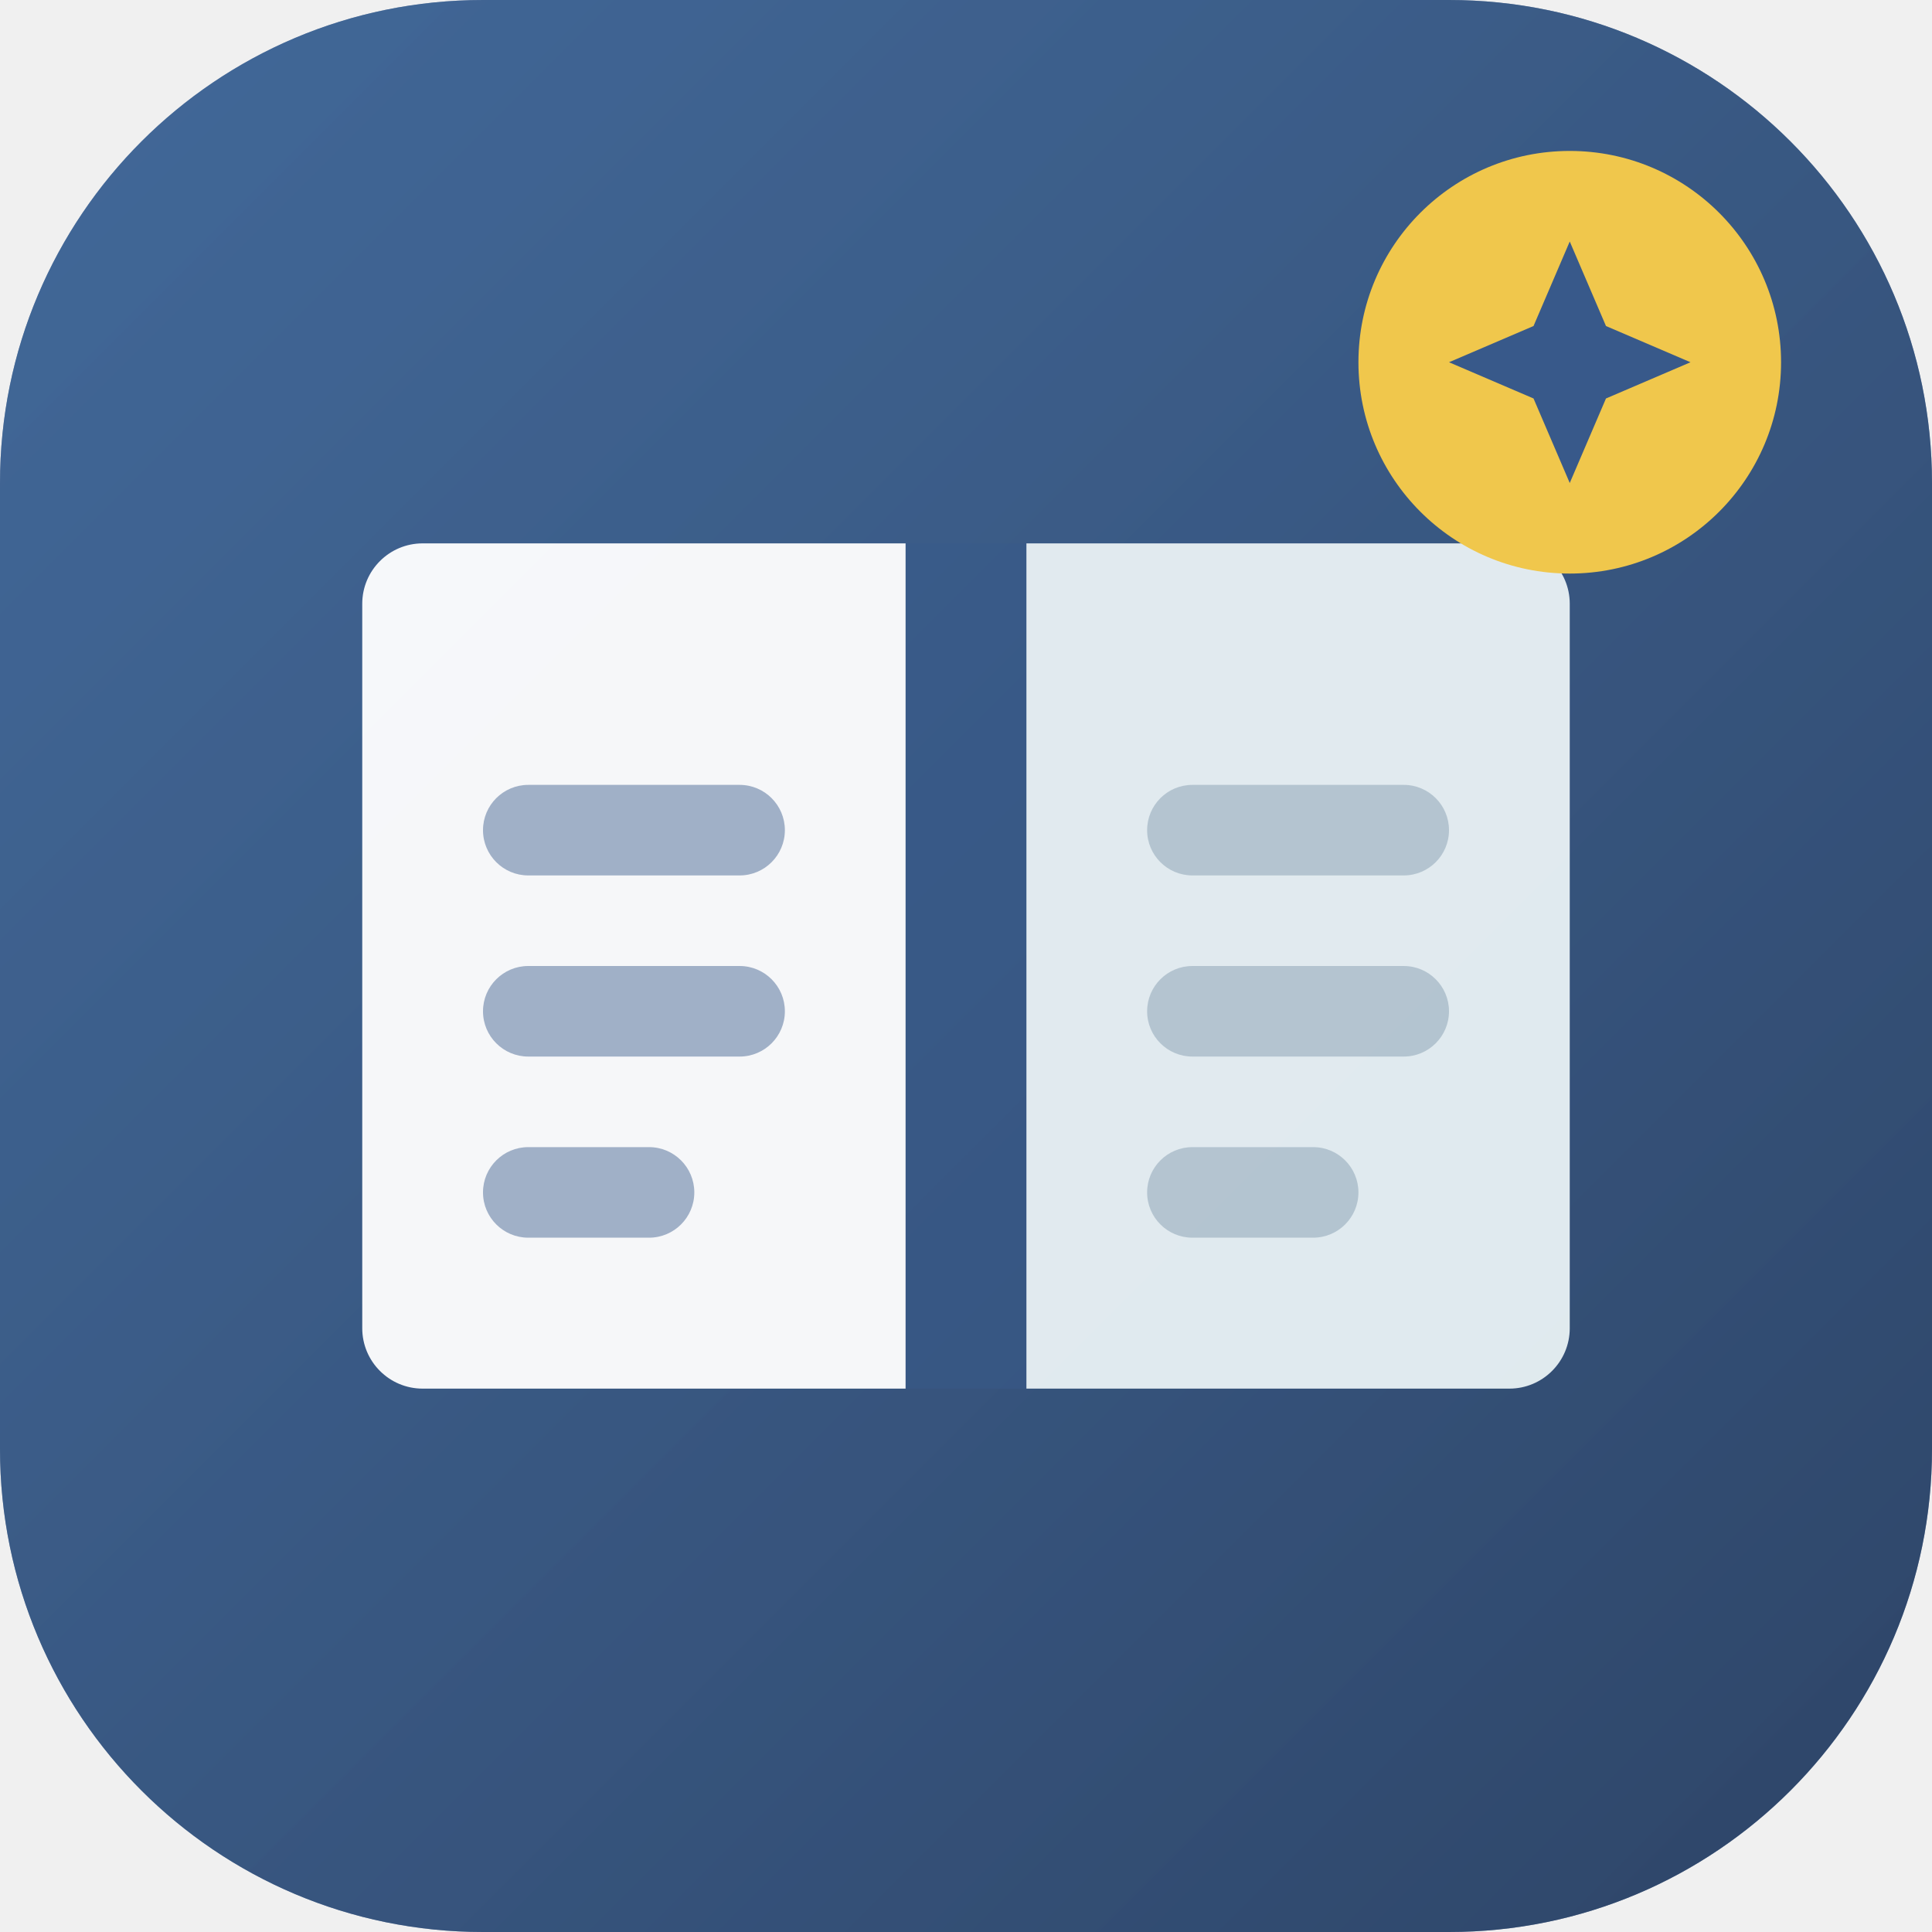
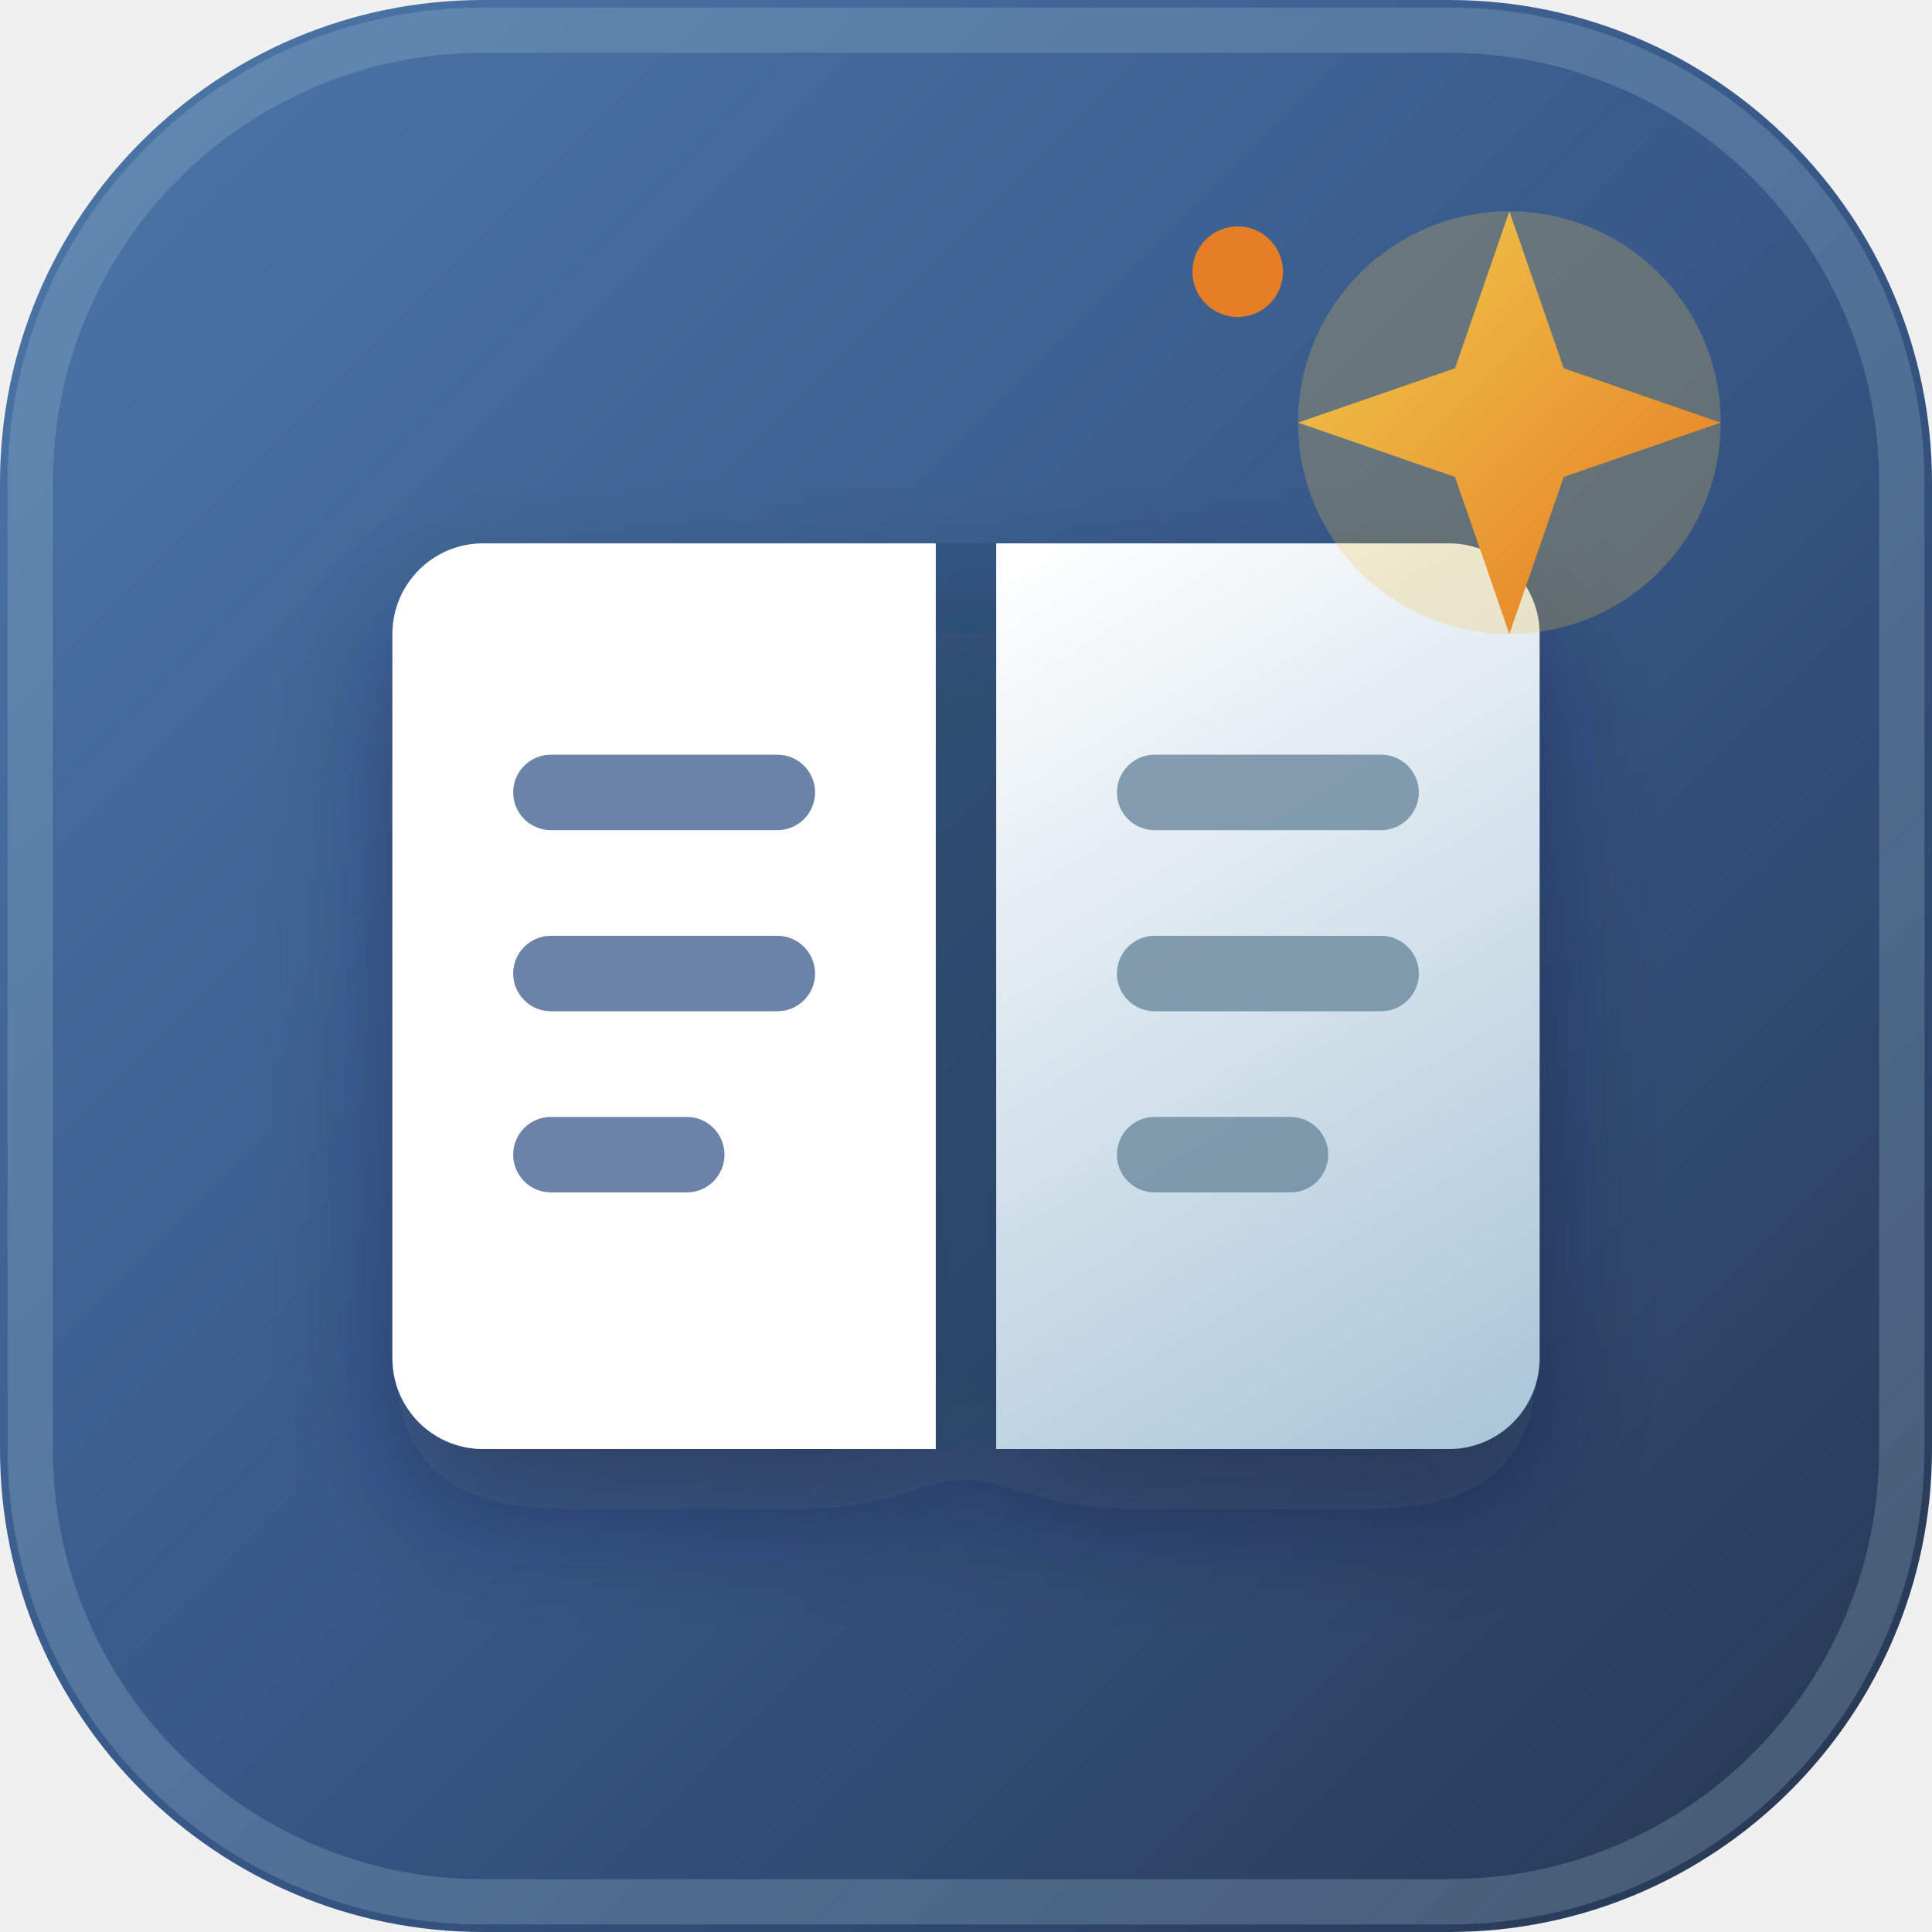
- <svg xmlns="http://www.w3.org/2000/svg" viewBox="0 0 32 32" fill="none">
-   <rect width="32" height="32" rx="8" fill="#38598A" />
-   <rect width="32" height="32" rx="8" fill="url(#chambrayGrad)" />
+ <svg xmlns="http://www.w3.org/2000/svg" viewBox="0 0 64 64" fill="none">
  <defs>
-     <linearGradient id="chambrayGrad" x1="0" y1="0" x2="32" y2="32" gradientUnits="userSpaceOnUse">
-       <stop offset="0%" stop-color="#4C78A8" stop-opacity="0.5" />
-       <stop offset="100%" stop-color="#26364F" stop-opacity="0.6" />
+     <linearGradient id="bgGrad" x1="0" y1="0" x2="64" y2="64" gradientUnits="userSpaceOnUse">
+       <stop offset="0%" stop-color="#4C78A8" />
+       <stop offset="50%" stop-color="#38598A" />
+       <stop offset="100%" stop-color="#26364F" />
    </linearGradient>
+     <linearGradient id="rightPageGrad" x1="34" y1="18" x2="52" y2="48" gradientUnits="userSpaceOnUse">
+       <stop offset="0%" stop-color="#FFFFFF" />
+       <stop offset="100%" stop-color="#A7C4D7" />
+     </linearGradient>
+     <linearGradient id="sparkGrad" x1="44" y1="8" x2="56" y2="20" gradientUnits="userSpaceOnUse">
+       <stop offset="0%" stop-color="#F0C74C" />
+       <stop offset="100%" stop-color="#E57E24" />
+     </linearGradient>
+     <filter id="bookShadow" x="8" y="14" width="48" height="40" filterUnits="userSpaceOnUse">
+       <feDropShadow dx="0" dy="2" stdDeviation="2" flood-color="#182233" flood-opacity="0.35" />
+     </filter>
  </defs>
-   <path d="M6 10C6 9.448 6.448 9 7 9H15V23H7C6.448 23 6 22.552 6 22V10Z" fill="white" opacity="0.95" />
-   <path d="M17 9H25C25.552 9 26 9.448 26 10V22C26 22.552 25.552 23 25 23H17V9Z" fill="#E9F1F5" opacity="0.95" />
-   <rect x="15" y="9" width="2" height="14" fill="#38598A" opacity="0.5" />
-   <rect x="8" y="13" width="5" height="1.5" rx="0.75" fill="#38598A" opacity="0.45" />
-   <rect x="8" y="16" width="5" height="1.5" rx="0.75" fill="#38598A" opacity="0.45" />
-   <rect x="8" y="19" width="3.5" height="1.5" rx="0.75" fill="#38598A" opacity="0.45" />
-   <rect x="19" y="13" width="5" height="1.5" rx="0.75" fill="#718DA2" opacity="0.4" />
-   <rect x="19" y="16" width="5" height="1.5" rx="0.75" fill="#718DA2" opacity="0.4" />
-   <rect x="19" y="19" width="3.5" height="1.5" rx="0.75" fill="#718DA2" opacity="0.4" />
-   <circle cx="26" cy="6" r="3.5" fill="#F0C74C" />
-   <path d="M26 4L26.6 5.4L28 6L26.6 6.6L26 8L25.4 6.6L24 6L25.4 5.4L26 4Z" fill="#38598A" />
+   <rect width="64" height="64" rx="16" fill="url(#bgGrad)" />
+   <rect x="1" y="1" width="62" height="62" rx="15" stroke="#A7C4D7" stroke-width="1.5" stroke-opacity="0.25" />
+   <g filter="url(#bookShadow)">
+     <path d="M13 21C13 19.343 14.343 18 16 18H31V48H16C14.343 48 13 46.657 13 45V21Z" fill="#FFFFFF" />
+     <rect x="17" y="25" width="10" height="2.5" rx="1.25" fill="#38598A" fill-opacity="0.75" />
+     <rect x="17" y="31" width="10" height="2.5" rx="1.25" fill="#38598A" fill-opacity="0.75" />
+     <rect x="17" y="37" width="7" height="2.5" rx="1.25" fill="#38598A" fill-opacity="0.75" />
+     <path d="M33 18H48C49.657 18 51 19.343 51 21V45C51 46.657 49.657 48 48 48H33V18Z" fill="url(#rightPageGrad)" />
+     <rect x="37" y="25" width="10" height="2.5" rx="1.25" fill="#718DA2" fill-opacity="0.85" />
+     <rect x="37" y="31" width="10" height="2.5" rx="1.25" fill="#718DA2" fill-opacity="0.85" />
+     <rect x="37" y="37" width="7" height="2.5" rx="1.25" fill="#718DA2" fill-opacity="0.85" />
+     <rect x="31" y="18" width="2" height="30" fill="#293E5E" fill-opacity="0.3" />
+   </g>
+   <g>
+     <circle cx="50" cy="14" r="7" fill="#F0C74C" fill-opacity="0.25" />
+     <path d="M50 7L51.8 12.2L57 14L51.8 15.8L50 21L48.2 15.8L43 14L48.2 12.2L50 7Z" fill="url(#sparkGrad)" />
+     <circle cx="41" cy="9" r="1.5" fill="#E57E24" />
+   </g>
</svg>
